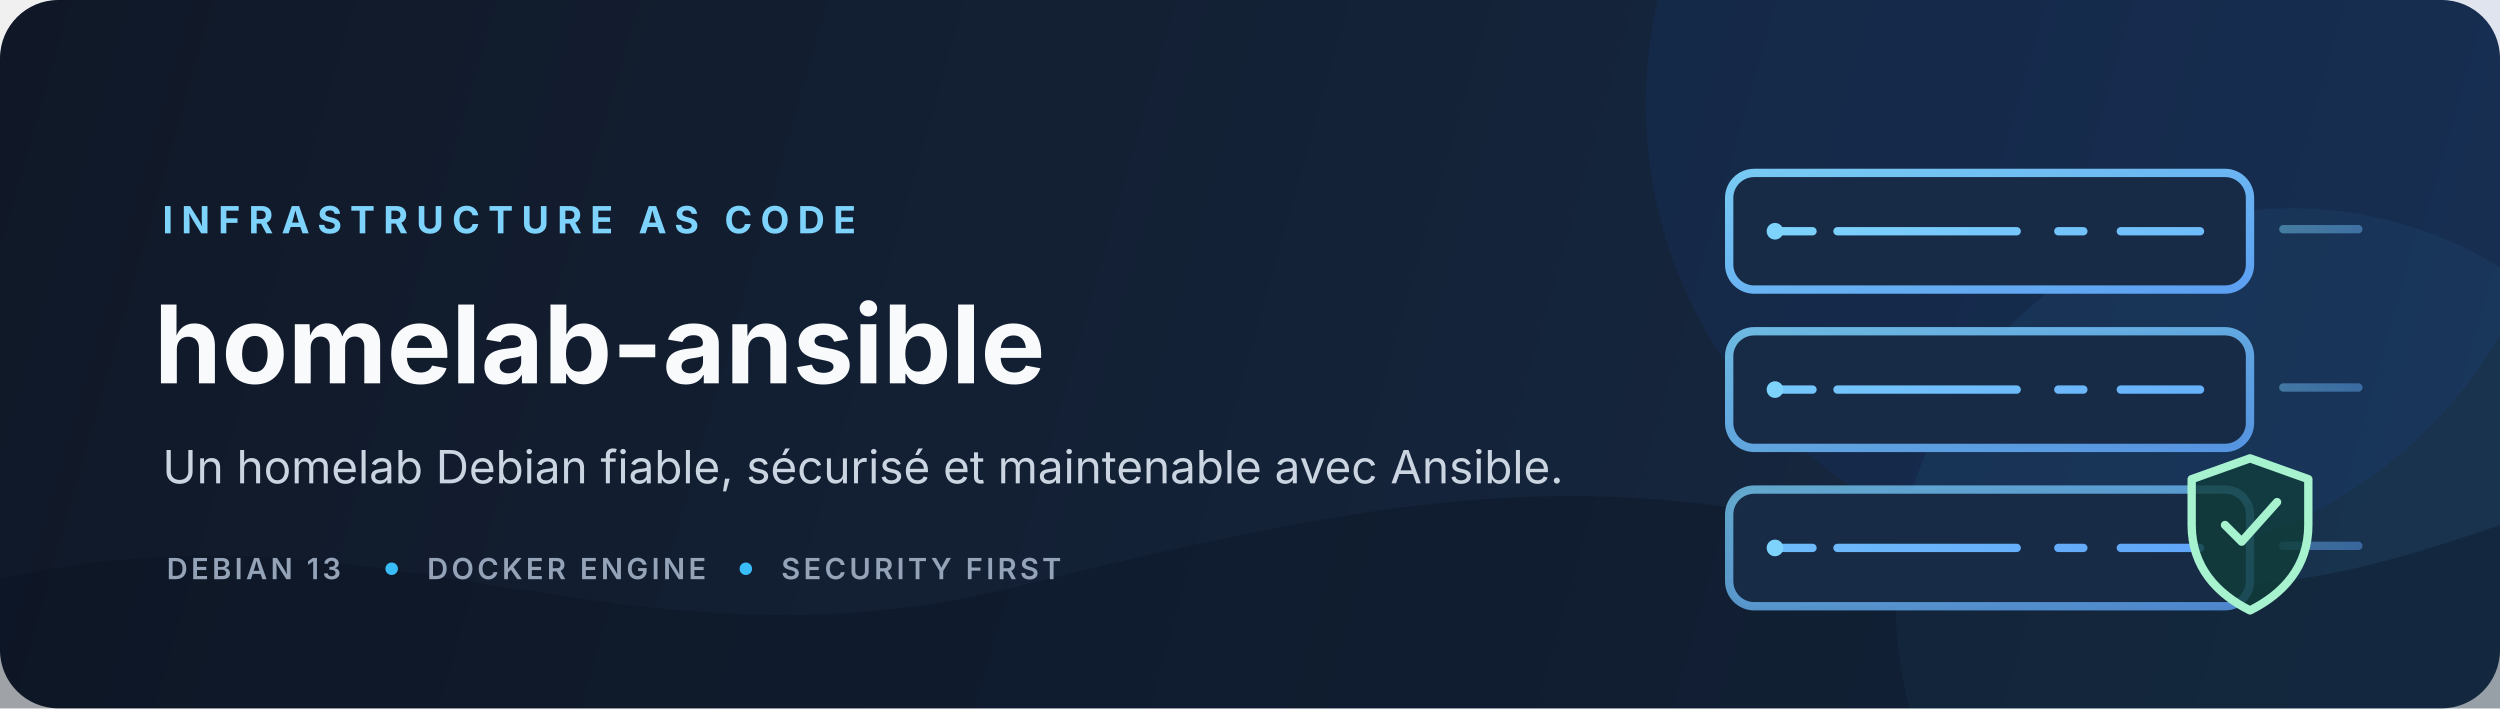
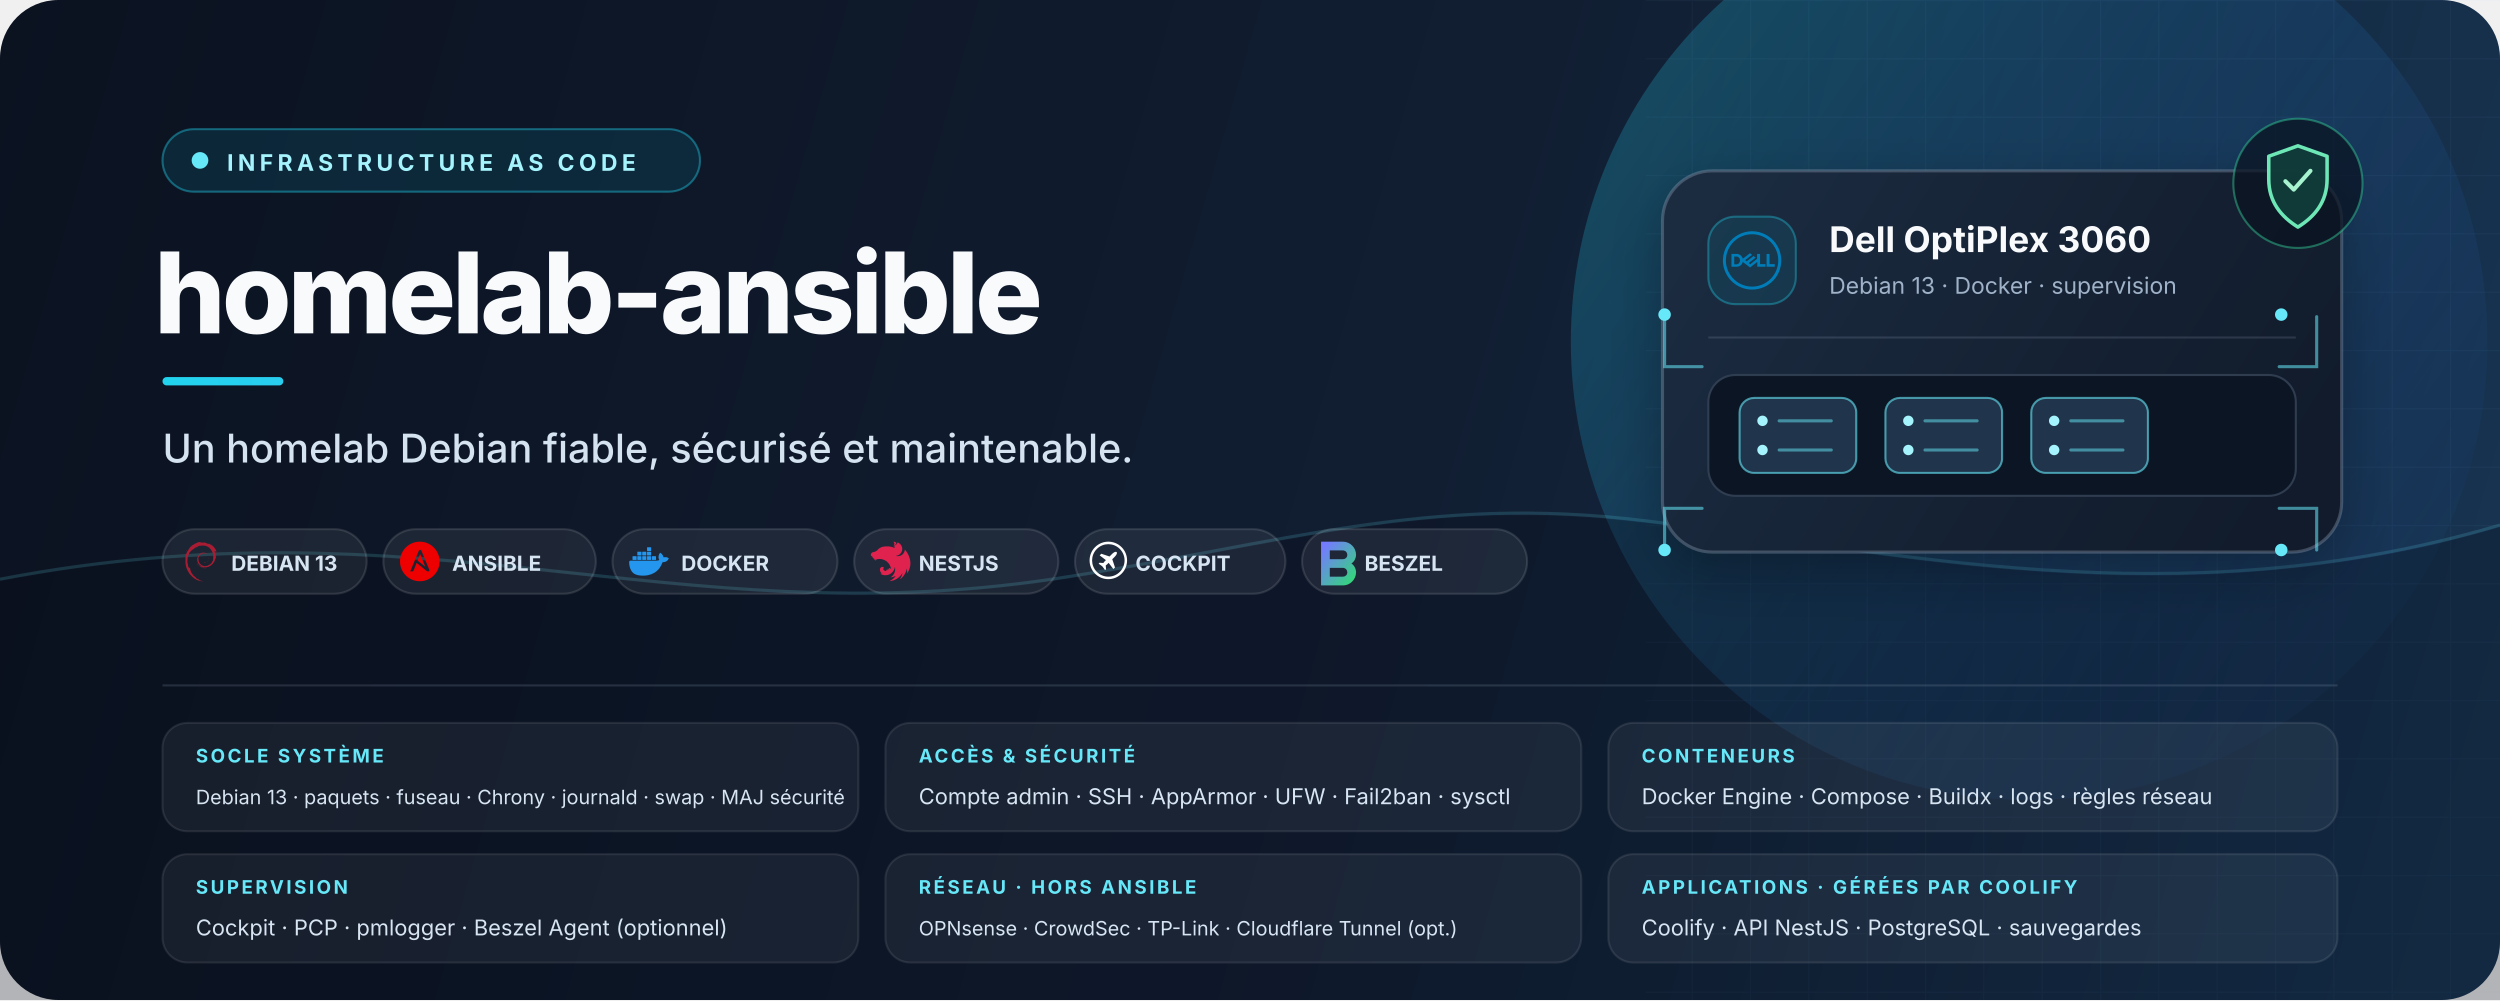
- <svg xmlns="http://www.w3.org/2000/svg" width="1200" height="340" viewBox="0 0 1200 340" fill="none">
+ <svg xmlns="http://www.w3.org/2000/svg" width="1200" height="480" viewBox="0 0 1200 480" fill="none">
  <defs>
    <linearGradient id="background" x1="0" y1="0" x2="1200" y2="340" gradientUnits="userSpaceOnUse">
-       <stop stop-color="#101827" />
-       <stop offset="1" stop-color="#172B46" />
+       <stop stop-color="#0B1220" />
+       <stop offset=".58" stop-color="#111E32" />
+       <stop offset="1" stop-color="#173451" />
    </linearGradient>
-     <linearGradient id="accent" x1="0" y1="0" x2="1" y2="1">
-       <stop stop-color="#7DD3FC" />
+     <linearGradient id="glow" x1="772" y1="34" x2="1158" y2="305" gradientUnits="userSpaceOnUse">
+       <stop stop-color="#22D3EE" stop-opacity=".24" />
+       <stop offset="1" stop-color="#2563EB" stop-opacity=".04" />
+     </linearGradient>
+     <linearGradient id="accent" x1="79" y1="0" x2="550" y2="0" gradientUnits="userSpaceOnUse">
+       <stop stop-color="#22D3EE" />
      <stop offset="1" stop-color="#60A5FA" />
    </linearGradient>
+     <linearGradient id="device" x1="818" y1="100" x2="1077" y2="263" gradientUnits="userSpaceOnUse">
+       <stop stop-color="#1B2B40" />
+       <stop offset="1" stop-color="#111B2B" />
+     </linearGradient>
+     <filter id="shadow" x="735" y="52" width="427" height="275" filterUnits="userSpaceOnUse" color-interpolation-filters="sRGB">
+       <feGaussianBlur in="SourceAlpha" stdDeviation="13" />
+       <feOffset dy="9" />
+       <feComponentTransfer>
+         <feFuncA type="linear" slope=".28" />
+       </feComponentTransfer>
+       <feMerge>
+         <feMergeNode />
+         <feMergeNode in="SourceGraphic" />
+       </feMerge>
+     </filter>
+     <pattern id="grid" width="28" height="28" patternUnits="userSpaceOnUse">
+       <path d="M28 0H0v28" fill="none" stroke="#93C5FD" stroke-opacity=".08" />
+     </pattern>
  </defs>
-   <rect width="1200" height="340" rx="28" fill="url(#background)" />
-   <circle cx="1010" cy="50" r="220" fill="#2563EB" fill-opacity=".08" />
-   <circle cx="1100" cy="290" r="190" fill="#38BDF8" fill-opacity=".06" />
-   <path d="M0 278C180 236 300 328 486 282s280-60 424-22 208 20 290-8v88H0v-62Z" fill="#0B1220" fill-opacity=".35" />
-   <g transform="translate(830 83)" stroke="url(#accent)" stroke-width="4">
-     <rect x="0" y="0" width="250" height="56" rx="12" fill="#172B46" stroke-opacity=".95" />
-     <rect x="0" y="76" width="250" height="56" rx="12" fill="#172B46" stroke-opacity=".85" />
-     <rect x="0" y="152" width="250" height="56" rx="12" fill="#172B46" stroke-opacity=".75" />
-     <path d="M22 28h18m12 0h86m20 0h12m18 0h38M22 104h18m12 0h86m20 0h12m18 0h38M22 180h18m12 0h86m20 0h12m18 0h38" stroke-linecap="round" />
-     <circle cx="22" cy="28" r="4" fill="#7DD3FC" stroke="none" />
-     <circle cx="22" cy="104" r="4" fill="#7DD3FC" stroke="none" />
-     <circle cx="22" cy="180" r="4" fill="#7DD3FC" stroke="none" />
-     <path d="M266 27h36M266 103h36M266 179h36" stroke-opacity=".45" stroke-linecap="round" />
+   <rect width="1200" height="480" rx="28" fill="url(#background)" />
+   <circle cx="974" cy="164" r="220" fill="url(#glow)" />
+   <path d="M790 0h410v480H790z" fill="url(#grid)" opacity=".55" />
+   <path d="M0 279c204-39 322 27 505 0 112-17 179-41 285-28 116 14 255 48 410 2v227H0v-61Z" fill="#060B14" fill-opacity=".26" />
+   <path d="M0 278c204-39 322 27 505 0 112-17 179-41 285-28 116 14 255 48 410 2" stroke="#67E8F9" stroke-opacity=".16" stroke-width="1.5" />
+   <rect x="78" y="62" width="258" height="30" rx="15" fill="#0E7490" fill-opacity=".2" stroke="#22D3EE" stroke-opacity=".4" />
+   <circle cx="96" cy="77" r="4" fill="#67E8F9" />
+   <text x="109" y="82" fill="#A5F3FC" font-family="Inter,Segoe UI,Arial,sans-serif" font-size="11" font-weight="750" letter-spacing="2.1">INFRASTRUCTURE AS CODE</text>
+   <text x="74" y="160" fill="#F8FAFC" font-family="Inter,Segoe UI,Arial,sans-serif" font-size="54" font-weight="760" letter-spacing="-1.8">homelab-ansible</text>
+   <rect x="78" y="181" width="58" height="4" rx="2" fill="url(#accent)" />
+   <text x="78" y="222" fill="#D5E2F0" font-family="Inter,Segoe UI,Arial,sans-serif" font-size="19" font-weight="450">Un homelab Debian fiable, sécurisé et maintenable.</text>
+   <g font-family="Inter,Segoe UI,Arial,sans-serif" font-size="10" font-weight="650">
+     <rect x="78" y="254" width="98" height="31" rx="15.5" fill="#FFFFFF" fill-opacity=".07" stroke="#FFFFFF" stroke-opacity=".12" />
+     <svg x="87" y="260" width="19" height="19" viewBox="0 0 24 24" preserveAspectRatio="xMidYMid meet" fill="#A81D33">
+       <path d="M13.88 12.685c-.4 0 .08.2.601.28.14-.1.27-.22.39-.33a3.001 3.001 0 01-.99.05m2.14-.53c.23-.33.4-.69.47-1.06-.06.27-.2.5-.33.73-.75.47-.07-.27 0-.56-.8 1.01-.11.6-.14.89m.781-2.05c.05-.721-.14-.501-.2-.221.07.04.13.5.2.22M12.38.31c.2.04.45.07.42.12.23-.05.28-.1-.43-.12m.43.12l-.15.03.14-.01V.43m6.633 9.944c.02.64-.2.95-.38 1.5l-.35.181c-.28.54.03.35-.17.78-.44.39-1.34 1.22-1.62 1.301-.201 0 .14-.25.19-.34-.591.4-.481.6-1.371.85l-.03-.06c-2.221 1.04-5.303-1.02-5.253-3.842-.03.17-.07.13-.12.2a3.551 3.552 0 012.001-3.501 3.361 3.362 0 013.732.48 3.341 3.342 0 00-2.721-1.3c-1.18.01-2.281.76-2.651 1.57-.6.38-.67 1.47-.93 1.661-.361 2.601.66 3.722 2.38 5.042.27.19.08.21.12.35a4.702 4.702 0 01-1.53-1.16c.23.33.47.66.8.91-.55-.18-1.27-1.3-1.48-1.35.93 1.66 3.78 2.921 5.261 2.3a6.203 6.203 0 01-2.33-.28c-.33-.16-.77-.51-.7-.57a5.802 5.803 0 005.902-.84c.44-.35.93-.94 1.07-.95-.2.32.04.16-.12.44.44-.72-.2-.3.46-1.24l.24.33c-.09-.6.74-1.321.66-2.262.19-.3.2.3 0 .97.29-.74.08-.85.15-1.46.08.2.18.42.23.63-.18-.7.2-1.2.28-1.6-.09-.05-.28.3-.32-.53 0-.37.1-.2.14-.28-.08-.05-.26-.32-.38-.861.08-.13.22.33.34.34-.08-.42-.2-.75-.2-1.08-.34-.68-.12.1-.4-.3-.34-1.091.3-.25.34-.74.54.77.84 1.96.981 2.46-.1-.6-.28-1.2-.49-1.76.16.07-.26-1.241.21-.37A7.823 7.824 0 0017.702 1.6c.18.17.42.39.33.42-.75-.45-.62-.48-.73-.67-.61-.25-.65.02-1.06 0C15.082.73 14.862.8 13.8.4l.05.23c-.77-.25-.9.1-1.73 0-.05-.04.27-.14.53-.18-.741.1-.701-.14-1.431.03.17-.13.36-.21.55-.32-.6.04-1.44.35-1.18.07C9.6.68 7.847 1.3 6.867 2.22L6.838 2c-.45.54-1.96 1.611-2.08 2.311l-.131.03c-.23.4-.38.85-.57 1.261-.3.52-.45.2-.4.28-.6 1.22-.9 2.251-1.16 3.102.18.27 0 1.65.07 2.76-.3 5.463 3.84 10.776 8.363 12.006.67.23 1.65.23 2.49.25-.99-.28-1.12-.15-2.08-.49-.7-.32-.85-.7-1.34-1.13l.2.35c-.971-.34-.57-.42-1.361-.67l.21-.27c-.31-.03-.83-.53-.97-.81l-.34.01c-.41-.501-.63-.871-.61-1.161l-.111.2c-.13-.21-1.52-1.901-.8-1.511-.13-.12-.31-.2-.5-.55l.14-.17c-.35-.44-.64-1.02-.62-1.2.2.24.32.3.45.33-.88-2.172-.93-.12-1.601-2.202l.15-.02c-.1-.16-.18-.34-.26-.51l.06-.6c-.63-.74-.18-3.102-.09-4.402.07-.54.53-1.1.88-1.981l-.21-.04c.4-.71 2.341-2.872 3.241-2.761.43-.55-.09 0-.18-.14.96-.991 1.26-.7 1.901-.88.7-.401-.6.16-.27-.151 1.2-.3.85-.7 2.421-.85.16.1-.39.14-.52.26 1-.49 3.151-.37 4.562.27 1.63.77 3.461 3.011 3.531 5.132l.08.02c-.04.85.13 1.821-.17 2.711l.2-.42M9.54 13.236l-.05.28c.26.35.47.73.8 1.01-.24-.47-.42-.66-.75-1.3m.62-.02c-.14-.15-.22-.34-.31-.52.08.32.26.6.43.88l-.12-.36m10.945-2.382l-.07.15c-.1.76-.34 1.511-.69 2.212.4-.73.65-1.541.75-2.362M12.45.12c.27-.1.66-.05.95-.12-.37.03-.74.05-1.1.1l.15.02M3.006 5.142c.07.57-.43.8.11.42.3-.66-.11-.18-.1-.42m-.64 2.661c.12-.39.15-.62.2-.84-.35.44-.17.53-.2.83" />
+     </svg>
+     <text x="111" y="274" fill="#D7E4F2">DEBIAN 13</text>
+     <rect x="184" y="254" width="102" height="31" rx="15.5" fill="#FFFFFF" fill-opacity=".07" stroke="#FFFFFF" stroke-opacity=".12" />
+     <svg x="192" y="260" width="19" height="19" viewBox="0 0 24 24" preserveAspectRatio="xMidYMid meet" fill="#EE0000">
+       <path d="M10.617 11.473l4.686 3.695-3.102-7.662zM12 0C5.371 0 0 5.371 0 12s5.371 12 12 12 12-5.371 12-12S18.629 0 12 0zm5.797 17.305c-.011.471-.403.842-.875.83-.236 0-.416-.09-.664-.293l-6.19-5-2.079 5.203H6.191L11.438 5.44c.124-.314.427-.52.764-.506.326-.014.63.189.742.506l4.774 11.494c.045.111.08.234.08.348-.001.009-.001.009-.001.023z" />
+     </svg>
+     <text x="217" y="274" fill="#D7E4F2">ANSIBLE</text>
+     <rect x="294" y="254" width="108" height="31" rx="15.5" fill="#FFFFFF" fill-opacity=".07" stroke="#FFFFFF" stroke-opacity=".12" />
+     <svg x="302" y="260" width="19" height="19" viewBox="0 0 24 24" preserveAspectRatio="xMidYMid meet" fill="#2496ED">
+       <path d="M13.983 11.078h2.119a.186.186 0 00.186-.185V9.006a.186.186 0 00-.186-.186h-2.119a.185.185 0 00-.185.185v1.888c0 .102.083.185.185.185m-2.954-5.43h2.118a.186.186 0 00.186-.186V3.574a.186.186 0 00-.186-.185h-2.118a.185.185 0 00-.185.185v1.888c0 .102.082.185.185.185m0 2.716h2.118a.187.187 0 00.186-.186V6.29a.186.186 0 00-.186-.185h-2.118a.185.185 0 00-.185.185v1.887c0 .102.082.185.185.186m-2.93 0h2.12a.186.186 0 00.184-.186V6.29a.185.185 0 00-.185-.185H8.1a.185.185 0 00-.185.185v1.887c0 .102.083.185.185.186m-2.964 0h2.119a.186.186 0 00.185-.186V6.29a.185.185 0 00-.185-.185H5.136a.186.186 0 00-.186.185v1.887c0 .102.084.185.186.186m5.893 2.715h2.118a.186.186 0 00.186-.185V9.006a.186.186 0 00-.186-.186h-2.118a.185.185 0 00-.185.185v1.888c0 .102.082.185.185.185m-2.93 0h2.12a.185.185 0 00.184-.185V9.006a.185.185 0 00-.184-.186h-2.12a.185.185 0 00-.184.185v1.888c0 .102.083.185.185.185m-2.964 0h2.119a.185.185 0 00.185-.185V9.006a.185.185 0 00-.184-.186h-2.12a.186.186 0 00-.186.186v1.887c0 .102.084.185.186.185m-2.92 0h2.12a.185.185 0 00.184-.185V9.006a.185.185 0 00-.184-.186h-2.12a.185.185 0 00-.184.185v1.888c0 .102.082.185.185.185M23.763 9.89c-.065-.051-.672-.51-1.954-.51-.338.001-.676.03-1.01.087-.248-1.7-1.653-2.53-1.716-2.566l-.344-.199-.226.327c-.284.438-.49.922-.612 1.43-.23.97-.09 1.882.403 2.661-.595.332-1.55.413-1.744.42H.751a.751.751 0 00-.75.748 11.376 11.376 0 00.692 4.062c.545 1.428 1.355 2.48 2.41 3.124 1.18.723 3.1 1.137 5.275 1.137.983.003 1.963-.086 2.93-.266a12.248 12.248 0 003.823-1.389c.98-.567 1.86-1.288 2.61-2.136 1.252-1.418 1.998-2.997 2.553-4.4h.221c1.372 0 2.215-.549 2.68-1.009.309-.293.55-.65.707-1.046l.098-.288Z" />
+     </svg>
+     <text x="327" y="274" fill="#D7E4F2">DOCKER</text>
+     <rect x="410" y="254" width="98" height="31" rx="15.5" fill="#FFFFFF" fill-opacity=".07" stroke="#FFFFFF" stroke-opacity=".12" />
+     <svg x="418" y="260" width="19" height="19" viewBox="0 0 24 24" preserveAspectRatio="xMidYMid meet" fill="#E0234E">
+       <path d="M14.131.047c-.173 0-.334.037-.483.087.316.21.49.49.576.806.007.043.019.074.025.117a.681.681 0 0 1 .013.112c.024.545-.143.614-.26.936-.18.415-.13.861.086 1.22a.74.74 0 0 0 .074.137c-.235-1.568 1.073-1.803 1.314-2.293.019-.428-.334-.713-.613-.911a1.37 1.37 0 0 0-.732-.21zM16.102.4c-.024.143-.006.106-.012.18-.006.05-.006.112-.012.161-.013.05-.025.1-.044.149-.012.05-.03.1-.05.149l-.067.142c-.02.025-.031.05-.05.075l-.037.055a2.152 2.152 0 0 0-.093.124c-.037.038-.068.081-.112.112v.006c-.037.031-.074.068-.118.1-.13.099-.278.173-.415.266-.043.03-.087.056-.124.093a.906.906 0 0 0-.118.099c-.043.037-.074.074-.111.118-.031.037-.068.08-.093.124a1.582 1.582 0 0 0-.087.13c-.025.05-.043.093-.068.142-.019.05-.037.093-.05.143a2.007 2.007 0 0 0-.043.155c-.006.025-.006.056-.012.08-.007.025-.007.05-.013.075 0 .05-.006.105-.006.155 0 .037 0 .074.006.111 0 .05.006.1.019.155.006.05.018.1.03.15.02.049.032.098.05.148.013.03.031.062.044.087l-1.426-.552c-.241-.068-.477-.13-.719-.186l-.39-.093c-.372-.074-.75-.13-1.128-.167-.013 0-.019-.006-.031-.006A11.082 11.082 0 0 0 8.9 2.855c-.378.025-.756.074-1.134.136a12.45 12.45 0 0 0-.837.174l-.279.074c-.092.037-.18.08-.266.118l-.205.093c-.012.006-.024.012-.03.012-.063.031-.118.056-.174.087a2.738 2.738 0 0 0-.236.118c-.043.018-.086.043-.124.062a.559.559 0 0 1-.055.03c-.056.032-.112.063-.162.094a1.56 1.56 0 0 0-.148.093c-.044.03-.087.055-.124.086-.006.007-.013.007-.019.013-.037.025-.08.056-.118.087l-.012.012-.093.074c-.012.007-.025.019-.037.025-.031.025-.062.056-.093.08-.006.013-.019.02-.025.025-.037.038-.074.069-.111.106-.007 0-.007.006-.013.012a1.742 1.742 0 0 0-.111.106c-.007.006-.007.012-.013.012a1.454 1.454 0 0 0-.093.1c-.012.012-.03.024-.043.036a1.374 1.374 0 0 1-.106.112c-.006.012-.018.019-.024.03-.05.05-.093.1-.143.15l-.018.018c-.1.106-.205.211-.317.304-.111.1-.229.192-.347.273a3.777 3.777 0 0 1-.762.421c-.13.056-.267.106-.403.149-.26.056-.527.161-.756.18-.05 0-.105.012-.155.018l-.155.037-.149.056c-.05.019-.099.044-.148.068-.044.031-.093.056-.137.087a1.011 1.011 0 0 0-.124.106c-.043.03-.087.074-.124.111-.037.043-.074.08-.105.124-.031.05-.068.093-.093.143a1.092 1.092 0 0 0-.087.142c-.025.056-.05.106-.068.161-.019.05-.037.106-.056.161-.012.05-.025.1-.03.15 0 .005-.007.012-.007.018-.012.056-.012.13-.019.167C.006 7.95 0 7.986 0 8.03a.657.657 0 0 0 .074.31v.006c.019.037.044.075.069.112.024.037.05.074.08.111.031.031.068.069.106.1a.906.906 0 0 0 .117.099c.149.13.186.173.378.272.031.019.062.031.1.05.006 0 .012.006.018.006 0 .013 0 .019.006.031a1.272 1.272 0 0 0 .08.298c.02.037.032.074.05.111.007.013.013.025.02.031.024.05.049.093.073.137l.093.13c.031.037.069.08.106.118.037.037.074.068.118.105 0 0 .006.006.012.006.037.031.074.062.112.087a.986.986 0 0 0 .136.08c.043.025.093.05.142.069a.73.73 0 0 0 .124.043c.007.006.013.012.025.012.025.007.056.013.08.019-.018.335-.024.65.026.762.055.124.328-.254.6-.688-.036.428-.061.93 0 1.079.069.155.44-.329.763-.862 4.395-1.016 8.405 2.02 8.826 6.31-.08-.67-.905-1.041-1.283-.948-.186.458-.502 1.047-1.01 1.413.043-.41.025-.83-.062-1.24a4.009 4.009 0 0 1-.769 1.562c-.588.043-1.177-.242-1.487-.67-.025-.018-.031-.055-.05-.08-.018-.043-.037-.087-.05-.13a.515.515 0 0 1-.037-.13c-.006-.044-.006-.087-.006-.137v-.093a.992.992 0 0 1 .031-.13c.013-.043.025-.086.044-.13.024-.043.043-.087.074-.13.105-.298.105-.54-.087-.682a.706.706 0 0 0-.118-.062c-.024-.006-.055-.018-.08-.025l-.05-.018a.847.847 0 0 0-.13-.031.472.472 0 0 0-.13-.019 1.01 1.01 0 0 0-.136-.012c-.031 0-.062.006-.093.006a.484.484 0 0 0-.137.019c-.043.006-.086.012-.13.024a1.068 1.068 0 0 0-.13.044c-.043.018-.08.037-.124.056-.037.018-.074.043-.118.062-1.444.942-.582 3.148.403 3.787-.372.068-.75.148-.855.229l-.013.012c.267.161.546.298.837.416.397.13.818.247 1.004.297v.006a5.996 5.996 0 0 0 1.562.112c2.746-.192 4.996-2.281 5.405-5.033l.037.161c.019.112.043.23.056.347v.006c.012.056.018.112.025.162v.024c.006.056.012.112.012.162.006.068.012.136.012.204v.1c0 .03.007.067.007.098 0 .038-.007.075-.007.112v.087c0 .043-.006.08-.006.124 0 .025 0 .05-.006.08 0 .044-.006.087-.006.137-.006.018-.006.037-.006.055l-.02.143c0 .019 0 .037-.005.056-.007.062-.019.118-.025.18v.012l-.037.174v.018l-.037.167c0 .007-.007.02-.007.025a1.663 1.663 0 0 1-.043.168v.018c-.019.062-.037.118-.05.174-.006.006-.006.012-.006.012l-.056.186c-.024.062-.043.118-.068.18-.025.062-.043.124-.068.18-.025.062-.05.117-.074.18h-.007c-.024.055-.05.117-.08.173a.302.302 0 0 1-.019.043c-.006.006-.006.013-.012.019a5.867 5.867 0 0 1-1.742 2.082c-.05.031-.099.069-.149.106-.012.012-.03.018-.043.03a2.603 2.603 0 0 1-.136.094l.018.037h.007l.26-.037h.006c.161-.025.322-.056.483-.087.044-.006.093-.019.137-.031l.087-.019c.043-.006.086-.018.13-.024.037-.013.074-.02.111-.031.62-.15 1.221-.354 1.798-.595a9.926 9.926 0 0 1-3.85 3.142c.714-.05 1.426-.167 2.114-.366a9.903 9.903 0 0 0 5.857-4.68 9.893 9.893 0 0 1-1.667 3.986 9.758 9.758 0 0 0 1.655-1.376 9.824 9.824 0 0 0 2.61-5.268c.21.98.272 1.99.18 2.987 4.474-6.241.371-12.712-1.346-14.416-.006-.013-.012-.019-.012-.031-.006.006-.012.012-.012.012-.006-.006-.006-.006-.007-.012 0 .074-.006.148-.012.223a8.34 8.34 0 0 1-.062.415c-.03.136-.068.273-.105.41-.044.13-.093.266-.15.396a5.322 5.322 0 0 1-.185.378 4.735 4.735 0 0 1-.477.688c-.093.111-.192.21-.292.31a3.994 3.994 0 0 1-.18.155l-.142.124a3.459 3.459 0 0 1-.347.241 4.295 4.295 0 0 1-.366.211c-.13.062-.26.118-.39.174a4.364 4.364 0 0 1-.818.223c-.143.025-.285.037-.422.05a4.914 4.914 0 0 1-.297.012 4.66 4.66 0 0 1-.422-.025 3.137 3.137 0 0 1-.421-.062 3.136 3.136 0 0 1-.415-.105h-.007c.137-.013.273-.025.41-.05a4.493 4.493 0 0 0 .818-.223c.136-.05.266-.112.39-.174.13-.062.248-.13.372-.204.118-.08.235-.161.347-.248.112-.087.217-.18.316-.279.105-.093.198-.198.291-.304.093-.111.18-.223.26-.334.013-.019.026-.044.038-.062.062-.1.124-.199.18-.298a4.272 4.272 0 0 0 .334-.775c.044-.13.075-.266.106-.403.025-.142.05-.278.062-.415.012-.142.025-.285.025-.421 0-.1-.007-.199-.013-.298a6.726 6.726 0 0 0-.05-.415 4.493 4.493 0 0 0-.092-.415c-.044-.13-.087-.267-.137-.397-.05-.13-.111-.26-.173-.384-.069-.124-.137-.248-.211-.366a6.843 6.843 0 0 0-.248-.34c-.093-.106-.186-.212-.285-.317a3.878 3.878 0 0 0-.161-.155c-.28-.217-.57-.421-.862-.607a1.154 1.154 0 0 0-.124-.062 2.415 2.415 0 0 0-.589-.26Z" />
+     </svg>
+     <text x="441" y="274" fill="#D7E4F2">NESTJS</text>
+     <rect x="516" y="254" width="101" height="31" rx="15.5" fill="#FFFFFF" fill-opacity=".07" stroke="#FFFFFF" stroke-opacity=".12" />
+     <svg x="523" y="260" width="18" height="18" viewBox="0 0 73 73" preserveAspectRatio="xMidYMid meet" fill="#FFFFFF">
+       <g transform="translate(-.03543359,-.01819666)">
+         <path d="m 50.932,19.751 c -1.861,0.115 -4.508,1.568 -6.865,3.94 l -5.194,5.194 -16.047,-5.391 -3.128,3.233 12.111,9.222 -2.689,2.689 c -0.958,0.951 -1.762,1.95 -2.378,2.924 l -7.292,-0.543 -0.03,0.03 -1.788,1.788 5.593,4.097 1.664,1.231 1.231 1.664 4.097 5.595 1.788-1.788 0.03-0.03-0.546-7.295c0.974-0.617 1.973-1.421 2.925-2.378l2.689-2.689 9.222 12.113 3.232-3.128-5.389-16.05 5.191-5.191c3.164-3.145 4.697-6.802 3.595-8.424A2.419 2.419 0 0 0 52.747 20.304c-.076-.077-.255-.206-.255-.206-.406-.275-.939-.386-1.559-.348z" />
+         <path d="m 62.356,10.698 c -14.24,-14.24 -37.402,-14.239 -51.641,0 -14.24,14.24 -14.24,37.401 0,51.641 14.24,14.24 37.4,14.24 51.641,0 14.239,-14.239 14.24,-37.401 0,-51.641z m -3.484 3.484c12.358 12.358 12.357 32.317 0 44.674-12.358 12.358-32.317 12.358-44.675 0-12.357-12.357-12.358-32.317 0-44.675 12.358-12.358 32.318-12.357 44.675 0z" />
+       </g>
+     </svg>
+     <text x="545" y="274" fill="#D7E4F2">COCKPIT</text>
+     <rect x="625" y="254" width="108" height="31" rx="15.5" fill="#FFFFFF" fill-opacity=".07" stroke="#FFFFFF" stroke-opacity=".12" />
+     <svg x="634" y="260" width="17" height="21" viewBox="0 0 56 70" preserveAspectRatio="xMidYMid meet">
+       <defs>
+         <linearGradient id="beszel" x1="0%" y1="20%" x2="100%" y2="120%">
+           <stop offset="0%" stop-color="#747bff" />
+           <stop offset="100%" stop-color="#24eb5c" />
+         </linearGradient>
+       </defs>
+       <path fill="url(#beszel)" d="M35 70H0V0h35q4.4 0 8.2 1.7a21.4 21.4 0 0 1 6.6 4.5q2.9 2.8 4.5 6.6Q56 16.7 56 21a15.4 15.4 0 0 1-.3 3.2 17.6 17.6 0 0 1-.2.8 19.4 19.4 0 0 1-1.5 4 17 17 0 0 1-2.4 3.4 13.5 13.5 0 0 1-2.6 2.3 12.5 12.5 0 0 1-.4.3q1.7 1 3 2.5Q53 39.1 54 41a18.3 18.3 0 0 1 1.5 4 17.4 17.4 0 0 1 .5 3 15.3 15.3 0 0 1 0 1q0 4.4-1.7 8.2a21.4 21.4 0 0 1-4.5 6.6q-2.8 2.9-6.6 4.6Q39.4 70 35 70ZM14 14v14h21a7 7 0 0 0 2.3-.3 6.6 6.6 0 0 0 .4-.2Q39 27 40 26a6.9 6.9 0 0 0 1.5-2.2q.5-1.3.5-2.8a7 7 0 0 0-.4-2.3 6.6 6.6 0 0 0-.1-.4Q40.9 17 40 16a7 7 0 0 0-2.3-1.4 6.9 6.9 0 0 0-2.5-.6 7.9 7.9 0 0 0-.2 0H14Zm0 28v14h21a7 7 0 0 0 2.3-.4 6.6 6.6 0 0 0 .4-.1Q39 54.9 40 54a7 7 0 0 0 1.5-2.2 6.9 6.9 0 0 0 .5-2.6 7.9 7.9 0 0 0 0-.2 7 7 0 0 0-.4-2.3 6.6 6.6 0 0 0-.1-.4Q40.9 45 40 44a7 7 0 0 0-2.3-1.5 6.9 6.9 0 0 0-2.5-.6 7.9 7.9 0 0 0-.2 0H14Z" />
+     </svg>
+     <text x="655" y="274" fill="#D7E4F2">BESZEL</text>
  </g>
-   <g transform="translate(1080 220)" stroke="#A7F3D0" stroke-width="4" stroke-linecap="round" stroke-linejoin="round">
-     <path d="M0 0 28 10v22c0 20-12 33-28 41C-16 65-28 52-28 32V10L0 0Z" fill="#103D3A" fill-opacity=".8" />
-     <path d="m-12 32 8 8 17-19" />
+   <g filter="url(#shadow)">
+     <rect x="798" y="82" width="326" height="183" rx="24" fill="url(#device)" stroke="#94A3B8" stroke-opacity=".35" stroke-width="1.5" />
  </g>
-   <text x="78" y="112" fill="#7DD3FC" font-family="Inter,Segoe UI,Arial,sans-serif" font-size="18" font-weight="700" letter-spacing="4">INFRASTRUCTURE AS CODE</text>
-   <text x="74" y="184" fill="#F8FAFC" font-family="Inter,Segoe UI,Arial,sans-serif" font-size="52" font-weight="750">homelab-ansible</text>
-   <text x="78" y="232" fill="#CBD5E1" font-family="Inter,Segoe UI,Arial,sans-serif" font-size="22">Un homelab Debian fiable, sécurisé et maintenable avec Ansible.</text>
-   <g transform="translate(80 278)" fill="#94A3B8" font-family="Inter,Segoe UI,Arial,sans-serif" font-size="14" font-weight="600" letter-spacing="1.6">
-     <text>DEBIAN 13</text>
-     <circle cx="108" cy="-5" r="3" fill="#38BDF8" />
-     <text x="125">DOCKER ENGINE</text>
-     <circle cx="278" cy="-5" r="3" fill="#38BDF8" />
-     <text x="295">SECURITY FIRST</text>
+   <rect x="820" y="104" width="42" height="42" rx="13" fill="#0E7490" fill-opacity=".2" stroke="#22D3EE" stroke-opacity=".35" />
+   <svg x="827" y="111" width="28" height="28" viewBox="0 0 24 24" preserveAspectRatio="xMidYMid meet" fill="#007DB8">
+     <path d="M17.963 14.6V9.324h1.222v4.204h2.14v1.07h-3.362zm-9.784-3.288l2.98-2.292c.281.228.56.458.841.687l-2.827 2.14.611.535 2.827-2.216c.281.228.56.458.841.688a295.83 295.83 0 0 1-2.827 2.216l.61.536 2.83-2.295-.001-1.986h1.223v4.204h2.216v1.07h-3.362v-1.987c-.995.763-1.987 1.529-2.981 2.292l-2.981-2.292c-.144.729-.653 1.36-1.312 1.694-.285.147-.597.24-.915.276-.183.022-.367.017-.551.017H3.516V9.325H5.69a2.544 2.544 0 0 1 1.563.557c.454.36.778.872.927 1.43m-3.516-.917v3.21l.953-.001a1.377 1.377 0 0 0 1.036-.523 1.74 1.74 0 0 0 .182-1.889 1.494 1.494 0 0 0-.976-.766c-.166-.04-.338-.03-.507-.032h-.688zM11.82 0h.337a11.94 11.94 0 0 1 5.405 1.373 12.101 12.101 0 0 1 4.126 3.557A11.93 11.93 0 0 1 24 11.82v.36a11.963 11.963 0 0 1-3.236 8.033A11.967 11.967 0 0 1 12.182 24h-.361a11.993 11.993 0 0 1-4.145-.806 12.04 12.04 0 0 1-4.274-2.836A12.057 12.057 0 0 1 .576 15.67 12.006 12.006 0 0 1 0 12.181v-.361a11.924 11.924 0 0 1 1.992-6.396 12.211 12.211 0 0 1 4.71-4.172A11.875 11.875 0 0 1 11.82 0m-.153 1.23a10.724 10.724 0 0 0-6.43 2.375 10.78 10.78 0 0 0-3.319 4.573 10.858 10.858 0 0 0 .193 8.12 10.788 10.788 0 0 0 3.546 4.421 10.698 10.698 0 0 0 4.786 1.946c1.456.209 2.955.124 4.376-.26a10.756 10.756 0 0 0 5.075-3.062 10.742 10.742 0 0 0 2.686-5.28 10.915 10.915 0 0 0-.122-4.682 10.77 10.77 0 0 0-7.098-7.626 10.78 10.78 0 0 0-3.693-.525z" />
+   </svg>
+   <text x="878" y="121" fill="#F8FAFC" font-family="Inter,Segoe UI,Arial,sans-serif" font-size="17" font-weight="720">Dell OptiPlex 3060</text>
+   <text x="878" y="141" fill="#9FB2C8" font-family="Inter,Segoe UI,Arial,sans-serif" font-size="11">Debian 13 · Docker · supervision</text>
+   <path d="M820 162h282" stroke="#94A3B8" stroke-opacity=".2" />
+   <rect x="820" y="180" width="282" height="58" rx="13" fill="#0B1524" stroke="#334155" stroke-opacity=".9" />
+   <g fill="#20354B" stroke="#67E8F9" stroke-opacity=".6">
+     <rect x="835" y="191" width="56" height="36" rx="7" />
+     <rect x="905" y="191" width="56" height="36" rx="7" />
+     <rect x="975" y="191" width="56" height="36" rx="7" />
+   </g>
+   <g fill="#A5F3FC">
+     <circle cx="846" cy="202" r="2.5" />
+     <circle cx="846" cy="216" r="2.5" />
+     <circle cx="916" cy="202" r="2.5" />
+     <circle cx="916" cy="216" r="2.5" />
+     <circle cx="986" cy="202" r="2.5" />
+     <circle cx="986" cy="216" r="2.5" />
+   </g>
+   <g stroke="#67E8F9" stroke-opacity=".5" stroke-width="1.5" stroke-linecap="round">
+     <path d="M854 202h25m-25 14h25m45-14h25m-25 14h25m45-14h25m-25 14h25" />
+   </g>
+   <g stroke="#67E8F9" stroke-opacity=".55" stroke-width="1.5" stroke-linecap="round">
+     <path d="M817 176h-18v-24m295 24h18v-24" />
+     <path d="M817 244h-18v20m295-20h18v20" />
+   </g>
+   <circle cx="799" cy="151" r="3" fill="#67E8F9" />
+   <circle cx="1095" cy="151" r="3" fill="#67E8F9" />
+   <circle cx="799" cy="264" r="3" fill="#67E8F9" />
+   <circle cx="1095" cy="264" r="3" fill="#67E8F9" />
+   <g transform="translate(1072 57)">
+     <circle cx="31" cy="31" r="31" fill="#0B1220" fill-opacity=".72" stroke="#34D399" stroke-opacity=".45" />
+     <path d="M31 13 45 18v11c0 11-6 18-14 23-8-5-14-12-14-23V18l14-5Z" fill="#103D3A" fill-opacity=".92" stroke="#6EE7B7" stroke-width="1.7" stroke-linejoin="round" />
+     <path d="m25 30 4 4 8-9" stroke="#A7F3D0" stroke-width="2" stroke-linecap="round" stroke-linejoin="round" />
+   </g>
+   <path d="M78 329h1044" stroke="#94A3B8" stroke-opacity=".2" />
+   <g font-family="Inter,Segoe UI,Arial,sans-serif">
+     <rect x="78" y="347" width="334" height="52" rx="12" fill="#FFFFFF" fill-opacity=".055" stroke="#FFFFFF" stroke-opacity=".09" />
+     <text x="94" y="366" fill="#67E8F9" font-size="9" font-weight="750" letter-spacing="1.2">SOCLE SYSTÈME</text>
+     <text x="94" y="386" fill="#D7E4F2" font-size="9.5">Debian 13 · paquets · fuseau · Chrony · journald · swap · MAJ sécurité</text>
+     <rect x="425" y="347" width="334" height="52" rx="12" fill="#FFFFFF" fill-opacity=".055" stroke="#FFFFFF" stroke-opacity=".09" />
+     <text x="441" y="366" fill="#67E8F9" font-size="9" font-weight="750" letter-spacing="1.2">ACCÈS &amp; SÉCURITÉ</text>
+     <text x="441" y="386" fill="#D7E4F2" font-size="10.5">Compte admin · SSH · AppArmor · UFW · Fail2ban · sysctl</text>
+     <rect x="772" y="347" width="350" height="52" rx="12" fill="#FFFFFF" fill-opacity=".055" stroke="#FFFFFF" stroke-opacity=".09" />
+     <text x="788" y="366" fill="#67E8F9" font-size="9" font-weight="750" letter-spacing="1.2">CONTENEURS</text>
+     <text x="788" y="386" fill="#D7E4F2" font-size="10.5">Docker Engine · Compose · Buildx · logs · règles réseau</text>
+     <rect x="78" y="410" width="334" height="52" rx="12" fill="#FFFFFF" fill-opacity=".055" stroke="#FFFFFF" stroke-opacity=".09" />
+     <text x="94" y="429" fill="#67E8F9" font-size="9" font-weight="750" letter-spacing="1.2">SUPERVISION</text>
+     <text x="94" y="449" fill="#D7E4F2" font-size="10.5">Cockpit · PCP · pmlogger · Beszel Agent (optionnel)</text>
+     <rect x="425" y="410" width="334" height="52" rx="12" fill="#FFFFFF" fill-opacity=".055" stroke="#FFFFFF" stroke-opacity=".09" />
+     <text x="441" y="429" fill="#67E8F9" font-size="9" font-weight="750" letter-spacing="1.2">RÉSEAU · HORS ANSIBLE</text>
+     <text x="441" y="449" fill="#D7E4F2" font-size="9.5">OPNsense · CrowdSec · TP-Link · Cloudflare Tunnel (opt.)</text>
+     <rect x="772" y="410" width="350" height="52" rx="12" fill="#FFFFFF" fill-opacity=".055" stroke="#FFFFFF" stroke-opacity=".09" />
+     <text x="788" y="429" fill="#67E8F9" font-size="9" font-weight="750" letter-spacing="1.2">APPLICATIONS · GÉRÉES PAR COOLIFY</text>
+     <text x="788" y="449" fill="#D7E4F2" font-size="10.5">Coolify · API NestJS · PostgreSQL · sauvegardes</text>
  </g>
</svg>
